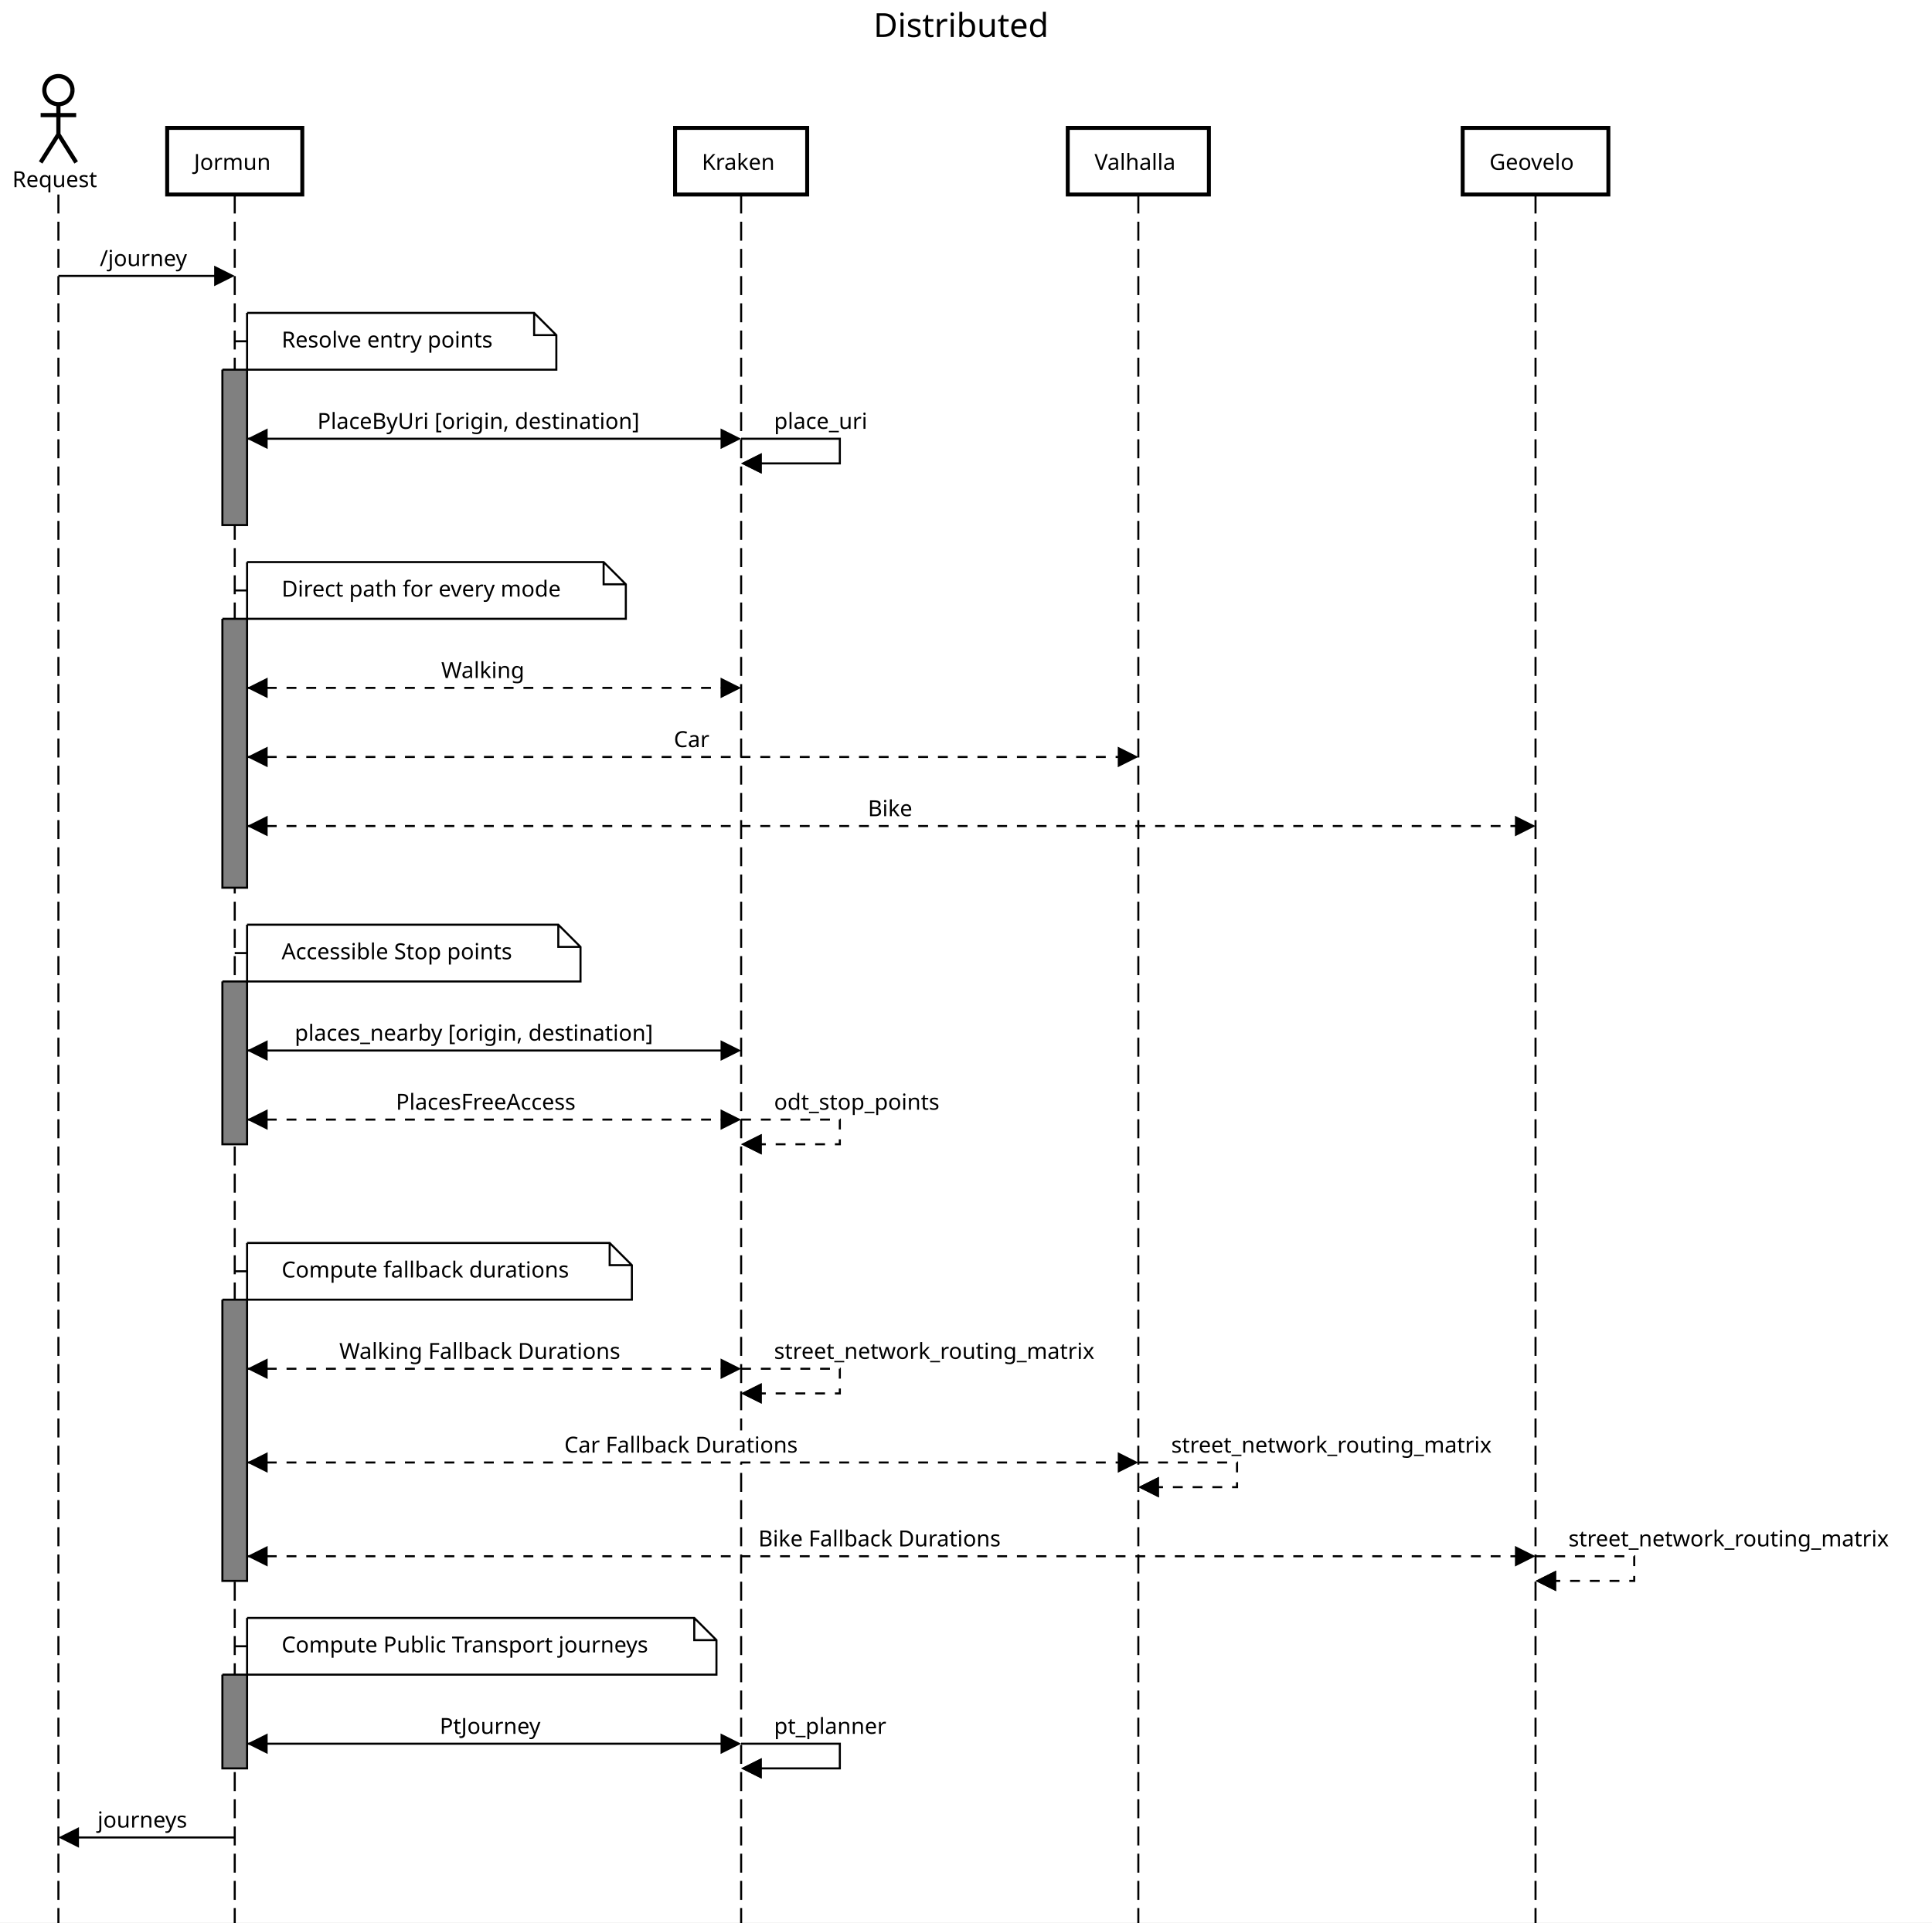
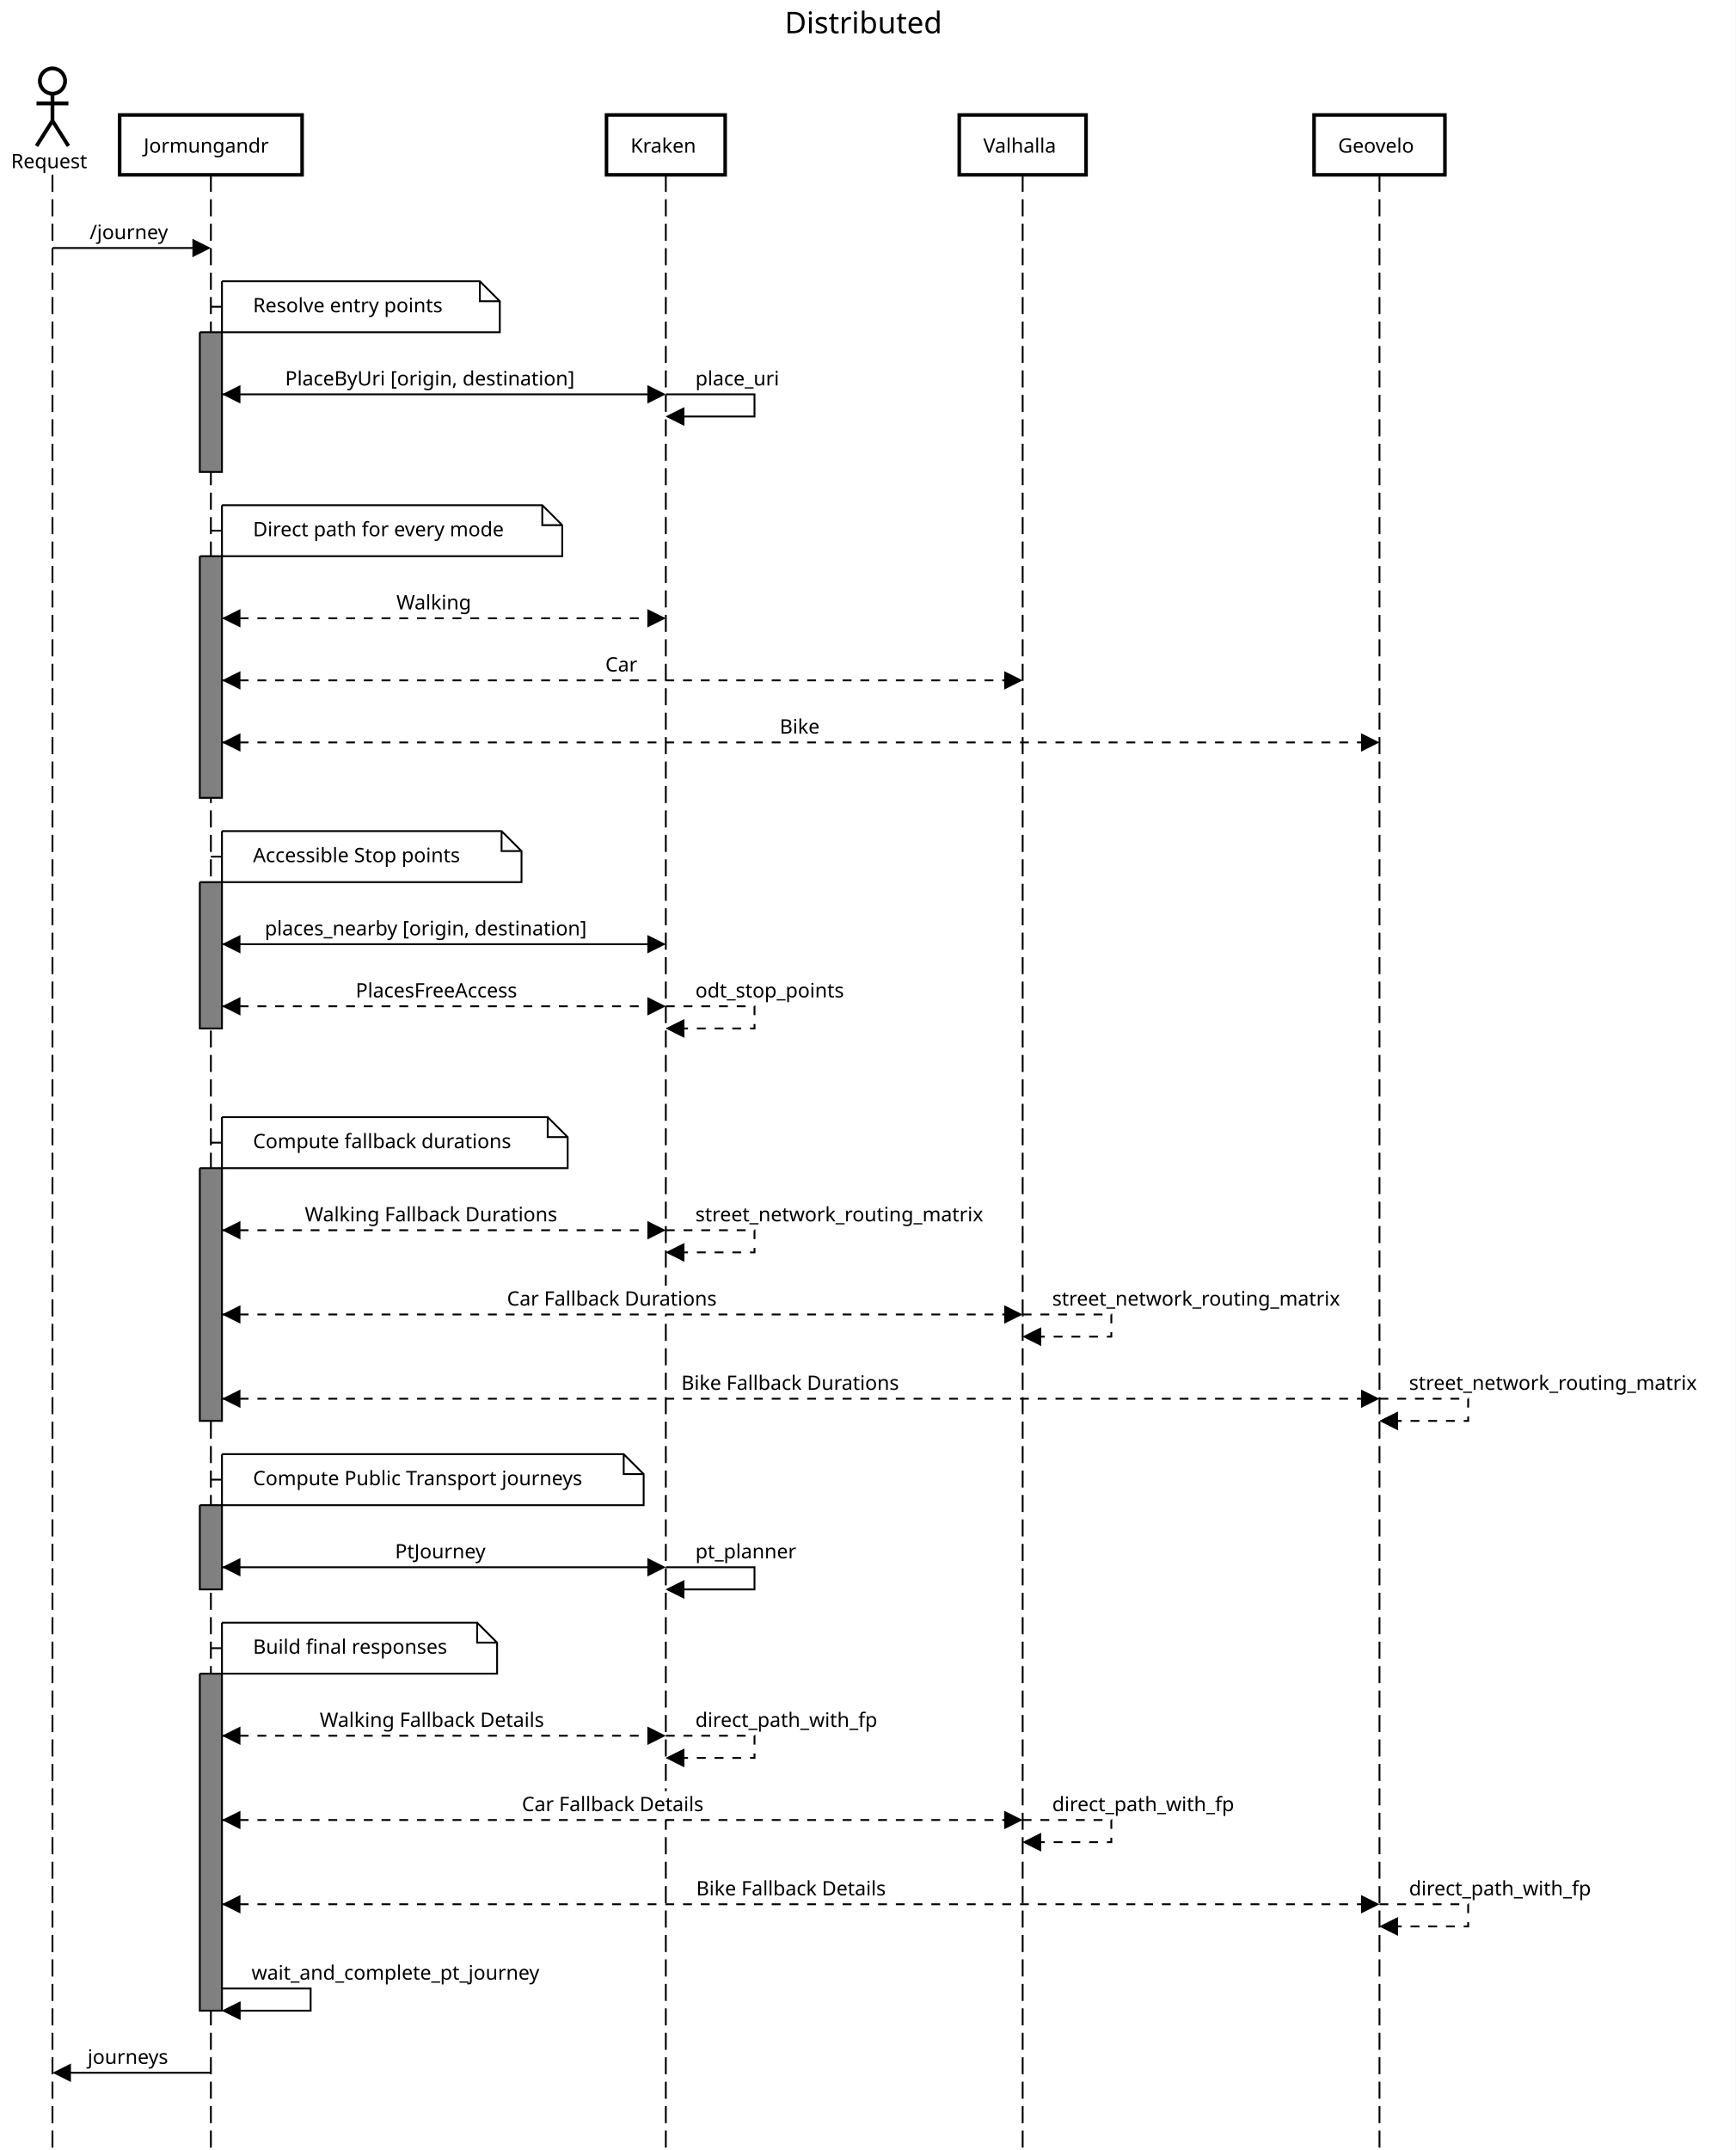
- <svg xmlns="http://www.w3.org/2000/svg" version="1.1" width="1279" height="1273">
+ <svg xmlns="http://www.w3.org/2000/svg" version="1.1" width="1279" height="1584">
  <defs />
  <g>
    <g />
    <g />
    <g />
    <g />
    <g />
    <g />
    <g />
    <g />
    <g />
    <g />
    <g />
    <g />
    <g />
    <g />
    <g />
    <g />
    <g />
    <g />
    <g />
    <g />
    <g />
    <g />
    <g />
+     <g />
+     <g />
+     <g />
+     <g />
+     <g />
+     <g />
+     <g />
+     <g />
    <g>
-       <rect fill="white" stroke="none" x="0" y="0" width="1279" height="1273" />
+       <rect fill="white" stroke="none" x="0" y="0" width="1279" height="1584" />
    </g>
    <g>
      <text fill="black" stroke="none" font-family="sans-serif" font-size="16.5pt" font-style="normal" font-weight="normal" text-decoration="normal" x="578.24" y="24.503" text-anchor="start" dominant-baseline="alphabetic">Distributed</text>
    </g>
    <g />
    <g>
-       <path fill="none" stroke="black" paint-order="fill stroke markers" d=" M 38.668 128.803 L 38.668 1273.901" stroke-miterlimit="10" stroke-width="1.361" stroke-dasharray="12.566,5.445" />
-       <path fill="none" stroke="black" paint-order="fill stroke markers" d=" M 155.396 128.803 L 155.396 1273.901" stroke-miterlimit="10" stroke-width="1.361" stroke-dasharray="12.566,5.445" />
-       <path fill="none" stroke="black" paint-order="fill stroke markers" d=" M 490.637 128.803 L 490.637 1273.901" stroke-miterlimit="10" stroke-width="1.361" stroke-dasharray="12.566,5.445" />
-       <path fill="none" stroke="black" paint-order="fill stroke markers" d=" M 753.585 128.803 L 753.585 1273.901" stroke-miterlimit="10" stroke-width="1.361" stroke-dasharray="12.566,5.445" />
-       <path fill="none" stroke="black" paint-order="fill stroke markers" d=" M 1016.533 128.803 L 1016.533 1273.901" stroke-miterlimit="10" stroke-width="1.361" stroke-dasharray="12.566,5.445" />
+       <path fill="none" stroke="black" paint-order="fill stroke markers" d=" M 38.668 128.803 L 38.668 1584.27" stroke-miterlimit="10" stroke-width="1.361" stroke-dasharray="12.566,5.445" />
+       <path fill="none" stroke="black" paint-order="fill stroke markers" d=" M 155.396 128.803 L 155.396 1584.27" stroke-miterlimit="10" stroke-width="1.361" stroke-dasharray="12.566,5.445" />
+       <path fill="none" stroke="black" paint-order="fill stroke markers" d=" M 490.637 128.803 L 490.637 1584.27" stroke-miterlimit="10" stroke-width="1.361" stroke-dasharray="12.566,5.445" />
+       <path fill="none" stroke="black" paint-order="fill stroke markers" d=" M 753.585 128.803 L 753.585 1584.27" stroke-miterlimit="10" stroke-width="1.361" stroke-dasharray="12.566,5.445" />
+       <path fill="none" stroke="black" paint-order="fill stroke markers" d=" M 1016.533 128.803 L 1016.533 1584.27" stroke-miterlimit="10" stroke-width="1.361" stroke-dasharray="12.566,5.445" />
    </g>
    <g>
      <g>
        <path fill="white" stroke="black" paint-order="fill stroke markers" d=" M 47.979 59.705 A 9.311 9.311 0 1 1 47.979 59.696 M 38.668 69.016 L 38.668 88.945 M 26.906 76.204 L 50.429 76.204 M 38.668 88.945 L 26.906 107.567 M 38.668 88.945 L 50.429 107.567" stroke-miterlimit="10" stroke-width="2.777" stroke-dasharray="" />
      </g>
      <g>
        <g />
        <text fill="black" stroke="none" font-family="sans-serif" font-size="11pt" font-style="normal" font-weight="normal" text-decoration="normal" x="8.168" y="123.903" text-anchor="start" dominant-baseline="alphabetic">Request</text>
      </g>
      <path fill="none" stroke="none" />
      <g>
-         <path fill="white" stroke="black" paint-order="fill stroke markers" d=" M 110.672 84.698 L 200.119 84.698 L 200.119 128.803 L 110.672 128.803 L 110.672 84.698 Z" stroke-miterlimit="10" stroke-width="2.614" stroke-dasharray="" />
+         <path fill="white" stroke="black" paint-order="fill stroke markers" d=" M 88.172 84.698 L 222.619 84.698 L 222.619 128.803 L 88.172 128.803 L 88.172 84.698 Z" stroke-miterlimit="10" stroke-width="2.614" stroke-dasharray="" />
      </g>
      <g>
        <g />
-         <text fill="black" stroke="none" font-family="sans-serif" font-size="11pt" font-style="normal" font-weight="normal" text-decoration="normal" x="128.396" y="112.468" text-anchor="start" dominant-baseline="alphabetic">Jormun</text>
+         <text fill="black" stroke="none" font-family="sans-serif" font-size="11pt" font-style="normal" font-weight="normal" text-decoration="normal" x="105.896" y="112.468" text-anchor="start" dominant-baseline="alphabetic">Jormungandr</text>
      </g>
      <path fill="none" stroke="none" />
      <g>
        <path fill="white" stroke="black" paint-order="fill stroke markers" d=" M 446.913 84.698 L 534.361 84.698 L 534.361 128.803 L 446.913 128.803 L 446.913 84.698 Z" stroke-miterlimit="10" stroke-width="2.614" stroke-dasharray="" />
      </g>
      <g>
        <g />
        <text fill="black" stroke="none" font-family="sans-serif" font-size="11pt" font-style="normal" font-weight="normal" text-decoration="normal" x="464.637" y="112.468" text-anchor="start" dominant-baseline="alphabetic">Kraken</text>
      </g>
      <path fill="none" stroke="none" />
      <g>
        <path fill="white" stroke="black" paint-order="fill stroke markers" d=" M 706.861 84.698 L 800.309 84.698 L 800.309 128.803 L 706.861 128.803 L 706.861 84.698 Z" stroke-miterlimit="10" stroke-width="2.614" stroke-dasharray="" />
      </g>
      <g>
        <g />
        <text fill="black" stroke="none" font-family="sans-serif" font-size="11pt" font-style="normal" font-weight="normal" text-decoration="normal" x="724.585" y="112.468" text-anchor="start" dominant-baseline="alphabetic">Valhalla</text>
      </g>
      <path fill="none" stroke="none" />
      <g>
        <path fill="white" stroke="black" paint-order="fill stroke markers" d=" M 968.309 84.698 L 1064.757 84.698 L 1064.757 128.803 L 968.309 128.803 L 968.309 84.698 Z" stroke-miterlimit="10" stroke-width="2.614" stroke-dasharray="" />
      </g>
      <g>
        <g />
        <text fill="black" stroke="none" font-family="sans-serif" font-size="11pt" font-style="normal" font-weight="normal" text-decoration="normal" x="986.033" y="112.468" text-anchor="start" dominant-baseline="alphabetic">Geovelo</text>
      </g>
    </g>
    <g>
      <path fill="gray" stroke="black" paint-order="fill stroke markers" d=" M 147.228 244.783 L 163.563 244.783 L 163.563 347.695 L 147.228 347.695 L 147.228 244.783" stroke-miterlimit="10" stroke-width="1.361" stroke-dasharray="" />
      <path fill="gray" stroke="black" paint-order="fill stroke markers" d=" M 147.228 409.769 L 163.563 409.769 L 163.563 587.822 L 147.228 587.822 L 147.228 409.769" stroke-miterlimit="10" stroke-width="1.361" stroke-dasharray="" />
      <path fill="gray" stroke="black" paint-order="fill stroke markers" d=" M 147.228 649.896 L 163.563 649.896 L 163.563 757.708 L 147.228 757.708 L 147.228 649.896" stroke-miterlimit="10" stroke-width="1.361" stroke-dasharray="" />
      <path fill="gray" stroke="black" paint-order="fill stroke markers" d=" M 147.228 860.62 L 163.563 860.62 L 163.563 1046.842 L 147.228 1046.842 L 147.228 860.62" stroke-miterlimit="10" stroke-width="1.361" stroke-dasharray="" />
      <path fill="gray" stroke="black" paint-order="fill stroke markers" d=" M 147.228 1108.915 L 163.563 1108.915 L 163.563 1170.989 L 147.228 1170.989 L 147.228 1108.915" stroke-miterlimit="10" stroke-width="1.361" stroke-dasharray="" />
+       <path fill="gray" stroke="black" paint-order="fill stroke markers" d=" M 147.228 1233.063 L 163.563 1233.063 L 163.563 1481.358 L 147.228 1481.358 L 147.228 1233.063" stroke-miterlimit="10" stroke-width="1.361" stroke-dasharray="" />
      <g>
        <g>
          <rect fill="white" stroke="none" x="63.581" y="161.473" width="66.901" height="21.236" />
        </g>
        <text fill="black" stroke="none" font-family="sans-serif" font-size="11pt" font-style="normal" font-weight="normal" text-decoration="normal" x="66.032" y="176.175" text-anchor="start" dominant-baseline="alphabetic">/journey</text>
      </g>
      <g>
        <path fill="none" stroke="black" paint-order="fill stroke markers" d=" M 38.668 182.709 L 152.673 182.709" stroke-miterlimit="10" stroke-width="1.361" stroke-dasharray="" />
        <g transform="translate(155.3957,182.7092) translate(-155.3957,-182.7092)">
          <path fill="black" stroke="none" paint-order="stroke fill markers" d=" M 141.783 175.903 L 155.396 182.709 L 141.783 189.516 Z" />
        </g>
      </g>
      <path fill="white" stroke="black" paint-order="fill stroke markers" d=" M 155.396 225.998 L 163.563 225.998 M 163.563 207.212 L 353.6 207.212 L 368.302 221.914 L 368.302 244.783 L 163.563 244.783 L 163.563 207.212 M 353.6 207.212 L 353.6 221.914 L 368.302 221.914" stroke-miterlimit="10" stroke-width="1.361" stroke-dasharray="" />
      <g>
        <text fill="black" stroke="none" font-family="sans-serif" font-size="11pt" font-style="normal" font-weight="normal" text-decoration="normal" x="186.433" y="230.081" text-anchor="start" dominant-baseline="alphabetic">Resolve entry points </text>
      </g>
      <g>
        <g>
          <rect fill="white" stroke="none" x="207.65" y="269.286" width="238.901" height="21.236" />
        </g>
        <text fill="black" stroke="none" font-family="sans-serif" font-size="11pt" font-style="normal" font-weight="normal" text-decoration="normal" x="210.1" y="283.988" text-anchor="start" dominant-baseline="alphabetic">PlaceByUri [origin, destination]</text>
      </g>
      <g>
        <path fill="none" stroke="black" paint-order="fill stroke markers" d=" M 163.563 290.522 L 487.915 290.522" stroke-miterlimit="10" stroke-width="1.361" stroke-dasharray="" />
        <g transform="translate(490.6371,290.5216) translate(-490.6371,-290.5216)">
          <path fill="black" stroke="none" paint-order="stroke fill markers" d=" M 477.024 283.715 L 490.637 290.522 L 477.024 297.328 Z" />
          <g transform="translate(163.5633,290.5216) translate(-163.5633,-290.5216)">
            <path fill="black" stroke="none" paint-order="stroke fill markers" d=" M 177.176 283.715 L 163.563 290.522 L 177.176 297.328 Z" />
          </g>
        </g>
      </g>
      <g>
        <g>
          <rect fill="white" stroke="none" x="509.967" y="269.286" width="72.901" height="21.236" />
        </g>
        <text fill="black" stroke="none" font-family="sans-serif" font-size="11pt" font-style="normal" font-weight="normal" text-decoration="normal" x="512.417" y="283.988" text-anchor="start" dominant-baseline="alphabetic">place_uri</text>
      </g>
      <g>
        <path fill="none" stroke="black" paint-order="fill stroke markers" d=" M 490.637 290.522 L 555.978 290.522 L 555.978 306.857 L 493.36 306.857" stroke-miterlimit="10" stroke-width="1.361" stroke-dasharray="" />
        <g transform="translate(490.6371,306.8568) translate(-490.6371,-306.8568)">
          <path fill="black" stroke="none" paint-order="stroke fill markers" d=" M 504.25 300.05 L 490.637 306.857 L 504.25 313.663 Z" />
          <g transform="translate(490.6371,306.8568) translate(-490.6371,-306.8568)">
            <path fill="black" stroke="none" paint-order="stroke fill markers" d=" M 504.25 300.05 L 490.637 306.857 L 504.25 313.663 Z" />
          </g>
        </g>
      </g>
      <path fill="white" stroke="black" paint-order="fill stroke markers" d=" M 155.396 390.983 L 163.563 390.983 M 163.563 372.198 L 399.6 372.198 L 414.302 386.899 L 414.302 409.769 L 163.563 409.769 L 163.563 372.198 M 399.6 372.198 L 399.6 386.899 L 414.302 386.899" stroke-miterlimit="10" stroke-width="1.361" stroke-dasharray="" />
      <g>
        <text fill="black" stroke="none" font-family="sans-serif" font-size="11pt" font-style="normal" font-weight="normal" text-decoration="normal" x="186.433" y="395.067" text-anchor="start" dominant-baseline="alphabetic">Direct path for every mode</text>
      </g>
      <g>
        <g>
          <rect fill="white" stroke="none" x="289.65" y="434.271" width="74.901" height="21.236" />
        </g>
        <text fill="black" stroke="none" font-family="sans-serif" font-size="11pt" font-style="normal" font-weight="normal" text-decoration="normal" x="292.1" y="448.973" text-anchor="start" dominant-baseline="alphabetic">Walking  </text>
      </g>
      <g>
        <path fill="none" stroke="black" paint-order="fill stroke markers" d=" M 163.563 455.507 L 487.915 455.507" stroke-miterlimit="10" stroke-width="1.361" stroke-dasharray="6.534" />
        <g transform="translate(490.6371,455.5071) translate(-490.6371,-455.5071)">
          <path fill="black" stroke="none" paint-order="stroke fill markers" d=" M 477.024 448.701 L 490.637 455.507 L 477.024 462.313 Z" />
          <g transform="translate(163.5633,455.5071) translate(-163.5633,-455.5071)">
            <path fill="black" stroke="none" paint-order="stroke fill markers" d=" M 177.176 448.701 L 163.563 455.507 L 177.176 462.313 Z" />
          </g>
        </g>
      </g>
      <g>
        <g>
          <rect fill="white" stroke="none" x="443.624" y="480.01" width="29.901" height="21.236" />
        </g>
        <text fill="black" stroke="none" font-family="sans-serif" font-size="11pt" font-style="normal" font-weight="normal" text-decoration="normal" x="446.074" y="494.712" text-anchor="start" dominant-baseline="alphabetic">Car</text>
      </g>
      <g>
        <path fill="none" stroke="black" paint-order="fill stroke markers" d=" M 163.563 501.246 L 750.862 501.246" stroke-miterlimit="10" stroke-width="1.361" stroke-dasharray="6.534" />
        <g transform="translate(753.585,501.2457) translate(-753.585,-501.2457)">
          <path fill="black" stroke="none" paint-order="stroke fill markers" d=" M 739.972 494.439 L 753.585 501.246 L 739.972 508.052 Z" />
          <g transform="translate(163.5633,501.2457) translate(-163.5633,-501.2457)">
            <path fill="black" stroke="none" paint-order="stroke fill markers" d=" M 177.176 494.439 L 163.563 501.246 L 177.176 508.052 Z" />
          </g>
        </g>
      </g>
      <g>
        <g>
          <rect fill="white" stroke="none" x="572.098" y="525.749" width="35.901" height="21.236" />
        </g>
        <text fill="black" stroke="none" font-family="sans-serif" font-size="11pt" font-style="normal" font-weight="normal" text-decoration="normal" x="574.548" y="540.45" text-anchor="start" dominant-baseline="alphabetic">Bike</text>
      </g>
      <g>
        <path fill="none" stroke="black" paint-order="fill stroke markers" d=" M 163.563 546.984 L 1013.81 546.984" stroke-miterlimit="10" stroke-width="1.361" stroke-dasharray="6.534" />
        <g transform="translate(1016.533,546.9843) translate(-1016.533,-546.9843)">
          <path fill="black" stroke="none" paint-order="stroke fill markers" d=" M 1002.92 540.178 L 1016.533 546.984 L 1002.92 553.791 Z" />
          <g transform="translate(163.5633,546.9843) translate(-163.5633,-546.9843)">
            <path fill="black" stroke="none" paint-order="stroke fill markers" d=" M 177.176 540.178 L 163.563 546.984 L 177.176 553.791 Z" />
          </g>
        </g>
      </g>
      <path fill="white" stroke="black" paint-order="fill stroke markers" d=" M 155.396 631.111 L 163.563 631.111 M 163.563 612.325 L 369.6 612.325 L 384.302 627.027 L 384.302 649.896 L 163.563 649.896 L 163.563 612.325 M 369.6 612.325 L 369.6 627.027 L 384.302 627.027" stroke-miterlimit="10" stroke-width="1.361" stroke-dasharray="" />
      <g>
        <text fill="black" stroke="none" font-family="sans-serif" font-size="11pt" font-style="normal" font-weight="normal" text-decoration="normal" x="186.433" y="635.194" text-anchor="start" dominant-baseline="alphabetic">Accessible Stop points </text>
      </g>
      <g>
        <g>
          <rect fill="white" stroke="none" x="192.65" y="674.399" width="268.901" height="21.236" />
        </g>
        <text fill="black" stroke="none" font-family="sans-serif" font-size="11pt" font-style="normal" font-weight="normal" text-decoration="normal" x="195.1" y="689.101" text-anchor="start" dominant-baseline="alphabetic">places_nearby [origin, destination]</text>
      </g>
      <g>
        <path fill="none" stroke="black" paint-order="fill stroke markers" d=" M 163.563 695.635 L 487.915 695.635" stroke-miterlimit="10" stroke-width="1.361" stroke-dasharray="" />
        <g transform="translate(490.6371,695.6346) translate(-490.6371,-695.6346)">
          <path fill="black" stroke="none" paint-order="stroke fill markers" d=" M 477.024 688.828 L 490.637 695.635 L 477.024 702.441 Z" />
          <g transform="translate(163.5633,695.6346) translate(-163.5633,-695.6346)">
            <path fill="black" stroke="none" paint-order="stroke fill markers" d=" M 177.176 688.828 L 163.563 695.635 L 177.176 702.441 Z" />
          </g>
        </g>
      </g>
      <g>
        <g>
          <rect fill="white" stroke="none" x="259.65" y="720.137" width="134.901" height="21.236" />
        </g>
        <text fill="black" stroke="none" font-family="sans-serif" font-size="11pt" font-style="normal" font-weight="normal" text-decoration="normal" x="262.1" y="734.839" text-anchor="start" dominant-baseline="alphabetic">PlacesFreeAccess</text>
      </g>
      <g>
        <path fill="none" stroke="black" paint-order="fill stroke markers" d=" M 163.563 741.373 L 487.915 741.373" stroke-miterlimit="10" stroke-width="1.361" stroke-dasharray="6.534" />
        <g transform="translate(490.6371,741.3732) translate(-490.6371,-741.3732)">
          <path fill="black" stroke="none" paint-order="stroke fill markers" d=" M 477.024 734.567 L 490.637 741.373 L 477.024 748.18 Z" />
          <g transform="translate(163.5633,741.3732) translate(-163.5633,-741.3732)">
            <path fill="black" stroke="none" paint-order="stroke fill markers" d=" M 177.176 734.567 L 163.563 741.373 L 177.176 748.18 Z" />
          </g>
        </g>
      </g>
      <g>
        <g>
          <rect fill="white" stroke="none" x="509.967" y="720.137" width="125.901" height="21.236" />
        </g>
        <text fill="black" stroke="none" font-family="sans-serif" font-size="11pt" font-style="normal" font-weight="normal" text-decoration="normal" x="512.417" y="734.839" text-anchor="start" dominant-baseline="alphabetic">odt_stop_points</text>
      </g>
      <g>
        <path fill="none" stroke="black" paint-order="fill stroke markers" d=" M 490.637 741.373 L 555.978 741.373 L 555.978 757.708 L 493.36 757.708" stroke-miterlimit="10" stroke-width="1.361" stroke-dasharray="6.534" />
        <g transform="translate(490.6371,757.7084) translate(-490.6371,-757.7084)">
          <path fill="black" stroke="none" paint-order="stroke fill markers" d=" M 504.25 750.902 L 490.637 757.708 L 504.25 764.515 Z" />
          <g transform="translate(490.6371,757.7084) translate(-490.6371,-757.7084)">
            <path fill="black" stroke="none" paint-order="stroke fill markers" d=" M 504.25 750.902 L 490.637 757.708 L 504.25 764.515 Z" />
          </g>
        </g>
      </g>
      <path fill="white" stroke="black" paint-order="fill stroke markers" d=" M 155.396 841.835 L 163.563 841.835 M 163.563 823.049 L 403.6 823.049 L 418.302 837.751 L 418.302 860.62 L 163.563 860.62 L 163.563 823.049 M 403.6 823.049 L 403.6 837.751 L 418.302 837.751" stroke-miterlimit="10" stroke-width="1.361" stroke-dasharray="" />
      <g>
        <text fill="black" stroke="none" font-family="sans-serif" font-size="11pt" font-style="normal" font-weight="normal" text-decoration="normal" x="186.433" y="845.919" text-anchor="start" dominant-baseline="alphabetic">Compute fallback durations</text>
      </g>
      <g>
        <g>
          <rect fill="white" stroke="none" x="222.15" y="885.123" width="209.901" height="21.236" />
        </g>
        <text fill="black" stroke="none" font-family="sans-serif" font-size="11pt" font-style="normal" font-weight="normal" text-decoration="normal" x="224.6" y="899.825" text-anchor="start" dominant-baseline="alphabetic">Walking Fallback Durations</text>
      </g>
      <g>
        <path fill="none" stroke="black" paint-order="fill stroke markers" d=" M 163.563 906.359 L 487.915 906.359" stroke-miterlimit="10" stroke-width="1.361" stroke-dasharray="6.534" />
        <g transform="translate(490.6371,906.3588) translate(-490.6371,-906.3588)">
          <path fill="black" stroke="none" paint-order="stroke fill markers" d=" M 477.024 899.552 L 490.637 906.359 L 477.024 913.165 Z" />
          <g transform="translate(163.5633,906.3588) translate(-163.5633,-906.3588)">
            <path fill="black" stroke="none" paint-order="stroke fill markers" d=" M 177.176 899.552 L 163.563 906.359 L 177.176 913.165 Z" />
          </g>
        </g>
      </g>
      <g>
        <g>
          <rect fill="white" stroke="none" x="509.967" y="885.123" width="237.901" height="21.236" />
        </g>
        <text fill="black" stroke="none" font-family="sans-serif" font-size="11pt" font-style="normal" font-weight="normal" text-decoration="normal" x="512.417" y="899.825" text-anchor="start" dominant-baseline="alphabetic">street_network_routing_matrix</text>
      </g>
      <g>
        <path fill="none" stroke="black" paint-order="fill stroke markers" d=" M 490.637 906.359 L 555.978 906.359 L 555.978 922.694 L 493.36 922.694" stroke-miterlimit="10" stroke-width="1.361" stroke-dasharray="6.534" />
        <g transform="translate(490.6371,922.694) translate(-490.6371,-922.694)">
          <path fill="black" stroke="none" paint-order="stroke fill markers" d=" M 504.25 915.888 L 490.637 922.694 L 504.25 929.5 Z" />
          <g transform="translate(490.6371,922.694) translate(-490.6371,-922.694)">
            <path fill="black" stroke="none" paint-order="stroke fill markers" d=" M 504.25 915.888 L 490.637 922.694 L 504.25 929.5 Z" />
          </g>
        </g>
      </g>
      <g>
        <g>
          <rect fill="white" stroke="none" x="371.124" y="947.197" width="174.901" height="21.236" />
        </g>
        <text fill="black" stroke="none" font-family="sans-serif" font-size="11pt" font-style="normal" font-weight="normal" text-decoration="normal" x="373.574" y="961.898" text-anchor="start" dominant-baseline="alphabetic">Car Fallback Durations</text>
      </g>
      <g>
        <path fill="none" stroke="black" paint-order="fill stroke markers" d=" M 163.563 968.433 L 750.862 968.433" stroke-miterlimit="10" stroke-width="1.361" stroke-dasharray="6.534" />
        <g transform="translate(753.585,968.4325) translate(-753.585,-968.4325)">
          <path fill="black" stroke="none" paint-order="stroke fill markers" d=" M 739.972 961.626 L 753.585 968.433 L 739.972 975.239 Z" />
          <g transform="translate(163.5633,968.4325) translate(-163.5633,-968.4325)">
            <path fill="black" stroke="none" paint-order="stroke fill markers" d=" M 177.176 961.626 L 163.563 968.433 L 177.176 975.239 Z" />
          </g>
        </g>
      </g>
      <g>
        <g>
          <rect fill="white" stroke="none" x="772.915" y="947.197" width="237.901" height="21.236" />
        </g>
        <text fill="black" stroke="none" font-family="sans-serif" font-size="11pt" font-style="normal" font-weight="normal" text-decoration="normal" x="775.365" y="961.898" text-anchor="start" dominant-baseline="alphabetic">street_network_routing_matrix</text>
      </g>
      <g>
        <path fill="none" stroke="black" paint-order="fill stroke markers" d=" M 753.585 968.433 L 818.926 968.433 L 818.926 984.768 L 756.308 984.768" stroke-miterlimit="10" stroke-width="1.361" stroke-dasharray="6.534" />
        <g transform="translate(753.585,984.7677) translate(-753.585,-984.7677)">
          <path fill="black" stroke="none" paint-order="stroke fill markers" d=" M 767.198 977.961 L 753.585 984.768 L 767.198 991.574 Z" />
          <g transform="translate(753.585,984.7677) translate(-753.585,-984.7677)">
            <path fill="black" stroke="none" paint-order="stroke fill markers" d=" M 767.198 977.961 L 753.585 984.768 L 767.198 991.574 Z" />
          </g>
        </g>
      </g>
      <g>
        <g>
          <rect fill="white" stroke="none" x="499.598" y="1009.271" width="180.901" height="21.236" />
        </g>
        <text fill="black" stroke="none" font-family="sans-serif" font-size="11pt" font-style="normal" font-weight="normal" text-decoration="normal" x="502.048" y="1023.972" text-anchor="start" dominant-baseline="alphabetic">Bike Fallback Durations</text>
      </g>
      <g>
        <path fill="none" stroke="black" paint-order="fill stroke markers" d=" M 163.563 1030.506 L 1013.81 1030.506" stroke-miterlimit="10" stroke-width="1.361" stroke-dasharray="6.534" />
        <g transform="translate(1016.533,1030.506) translate(-1016.533,-1030.506)">
          <path fill="black" stroke="none" paint-order="stroke fill markers" d=" M 1002.92 1023.7 L 1016.533 1030.506 L 1002.92 1037.313 Z" />
          <g transform="translate(163.5633,1030.506) translate(-163.5633,-1030.506)">
            <path fill="black" stroke="none" paint-order="stroke fill markers" d=" M 177.176 1023.7 L 163.563 1030.506 L 177.176 1037.313 Z" />
          </g>
        </g>
      </g>
      <g>
        <g>
          <rect fill="white" stroke="none" x="1035.863" y="1009.271" width="237.901" height="21.236" />
        </g>
        <text fill="black" stroke="none" font-family="sans-serif" font-size="11pt" font-style="normal" font-weight="normal" text-decoration="normal" x="1038.313" y="1023.972" text-anchor="start" dominant-baseline="alphabetic">street_network_routing_matrix</text>
      </g>
      <g>
        <path fill="none" stroke="black" paint-order="fill stroke markers" d=" M 1016.533 1030.506 L 1081.874 1030.506 L 1081.874 1046.842 L 1019.255 1046.842" stroke-miterlimit="10" stroke-width="1.361" stroke-dasharray="6.534" />
        <g transform="translate(1016.533,1046.842) translate(-1016.533,-1046.842)">
          <path fill="black" stroke="none" paint-order="stroke fill markers" d=" M 1030.146 1040.035 L 1016.533 1046.842 L 1030.146 1053.648 Z" />
          <g transform="translate(1016.533,1046.842) translate(-1016.533,-1046.842)">
            <path fill="black" stroke="none" paint-order="stroke fill markers" d=" M 1030.146 1040.035 L 1016.533 1046.842 L 1030.146 1053.648 Z" />
          </g>
        </g>
      </g>
      <path fill="white" stroke="black" paint-order="fill stroke markers" d=" M 155.396 1090.13 L 163.563 1090.13 M 163.563 1071.344 L 459.6 1071.344 L 474.302 1086.046 L 474.302 1108.915 L 163.563 1108.915 L 163.563 1071.344 M 459.6 1071.344 L 459.6 1086.046 L 474.302 1086.046" stroke-miterlimit="10" stroke-width="1.361" stroke-dasharray="" />
      <g>
        <text fill="black" stroke="none" font-family="sans-serif" font-size="11pt" font-style="normal" font-weight="normal" text-decoration="normal" x="186.433" y="1094.214" text-anchor="start" dominant-baseline="alphabetic">Compute Public Transport journeys</text>
      </g>
      <g>
        <g>
          <rect fill="white" stroke="none" x="288.65" y="1133.418" width="76.901" height="21.236" />
        </g>
        <text fill="black" stroke="none" font-family="sans-serif" font-size="11pt" font-style="normal" font-weight="normal" text-decoration="normal" x="291.1" y="1148.12" text-anchor="start" dominant-baseline="alphabetic">PtJourney</text>
      </g>
      <g>
        <path fill="none" stroke="black" paint-order="fill stroke markers" d=" M 163.563 1154.654 L 487.915 1154.654" stroke-miterlimit="10" stroke-width="1.361" stroke-dasharray="" />
        <g transform="translate(490.6371,1154.654) translate(-490.6371,-1154.654)">
          <path fill="black" stroke="none" paint-order="stroke fill markers" d=" M 477.024 1147.848 L 490.637 1154.654 L 477.024 1161.46 Z" />
          <g transform="translate(163.5633,1154.654) translate(-163.5633,-1154.654)">
            <path fill="black" stroke="none" paint-order="stroke fill markers" d=" M 177.176 1147.848 L 163.563 1154.654 L 177.176 1161.46 Z" />
          </g>
        </g>
      </g>
      <g>
        <g>
          <rect fill="white" stroke="none" x="509.967" y="1133.418" width="86.901" height="21.236" />
        </g>
        <text fill="black" stroke="none" font-family="sans-serif" font-size="11pt" font-style="normal" font-weight="normal" text-decoration="normal" x="512.417" y="1148.12" text-anchor="start" dominant-baseline="alphabetic">pt_planner</text>
      </g>
      <g>
        <path fill="none" stroke="black" paint-order="fill stroke markers" d=" M 490.637 1154.654 L 555.978 1154.654 L 555.978 1170.989 L 493.36 1170.989" stroke-miterlimit="10" stroke-width="1.361" stroke-dasharray="" />
        <g transform="translate(490.6371,1170.989) translate(-490.6371,-1170.989)">
          <path fill="black" stroke="none" paint-order="stroke fill markers" d=" M 504.25 1164.183 L 490.637 1170.989 L 504.25 1177.795 Z" />
          <g transform="translate(490.6371,1170.989) translate(-490.6371,-1170.989)">
            <path fill="black" stroke="none" paint-order="stroke fill markers" d=" M 504.25 1164.183 L 490.637 1170.989 L 504.25 1177.795 Z" />
          </g>
        </g>
      </g>
-       <g>
-         <g>
-           <rect fill="white" stroke="none" x="62.081" y="1195.492" width="69.901" height="21.236" />
-         </g>
-         <text fill="black" stroke="none" font-family="sans-serif" font-size="11pt" font-style="normal" font-weight="normal" text-decoration="normal" x="64.532" y="1210.194" text-anchor="start" dominant-baseline="alphabetic">journeys</text>
-       </g>
-       <g>
-         <path fill="none" stroke="black" paint-order="fill stroke markers" d=" M 155.396 1216.728 L 41.39 1216.728" stroke-miterlimit="10" stroke-width="1.361" stroke-dasharray="" />
-         <g transform="translate(38.6676,1216.728) translate(-38.6676,-1216.728)">
-           <path fill="black" stroke="none" paint-order="stroke fill markers" d=" M 52.28 1209.921 L 38.668 1216.728 L 52.28 1223.534 Z" />
+       <path fill="white" stroke="black" paint-order="fill stroke markers" d=" M 155.396 1214.277 L 163.563 1214.277 M 163.563 1195.492 L 351.6 1195.492 L 366.302 1210.194 L 366.302 1233.063 L 163.563 1233.063 L 163.563 1195.492 M 351.6 1195.492 L 351.6 1210.194 L 366.302 1210.194" stroke-miterlimit="10" stroke-width="1.361" stroke-dasharray="" />
+       <g>
+         <text fill="black" stroke="none" font-family="sans-serif" font-size="11pt" font-style="normal" font-weight="normal" text-decoration="normal" x="186.433" y="1218.361" text-anchor="start" dominant-baseline="alphabetic">Build final responses</text>
+       </g>
+       <g>
+         <g>
+           <rect fill="white" stroke="none" x="233.15" y="1257.566" width="187.901" height="21.236" />
+         </g>
+         <text fill="black" stroke="none" font-family="sans-serif" font-size="11pt" font-style="normal" font-weight="normal" text-decoration="normal" x="235.6" y="1272.267" text-anchor="start" dominant-baseline="alphabetic">Walking Fallback Details</text>
+       </g>
+       <g>
+         <path fill="none" stroke="black" paint-order="fill stroke markers" d=" M 163.563 1278.801 L 487.915 1278.801" stroke-miterlimit="10" stroke-width="1.361" stroke-dasharray="6.534" />
+         <g transform="translate(490.6371,1278.801) translate(-490.6371,-1278.801)">
+           <path fill="black" stroke="none" paint-order="stroke fill markers" d=" M 477.024 1271.995 L 490.637 1278.801 L 477.024 1285.608 Z" />
+           <g transform="translate(163.5633,1278.801) translate(-163.5633,-1278.801)">
+             <path fill="black" stroke="none" paint-order="stroke fill markers" d=" M 177.176 1271.995 L 163.563 1278.801 L 177.176 1285.608 Z" />
+           </g>
+         </g>
+       </g>
+       <g>
+         <g>
+           <rect fill="white" stroke="none" x="509.967" y="1257.566" width="153.901" height="21.236" />
+         </g>
+         <text fill="black" stroke="none" font-family="sans-serif" font-size="11pt" font-style="normal" font-weight="normal" text-decoration="normal" x="512.417" y="1272.267" text-anchor="start" dominant-baseline="alphabetic">direct_path_with_fp</text>
+       </g>
+       <g>
+         <path fill="none" stroke="black" paint-order="fill stroke markers" d=" M 490.637 1278.801 L 555.978 1278.801 L 555.978 1295.137 L 493.36 1295.137" stroke-miterlimit="10" stroke-width="1.361" stroke-dasharray="6.534" />
+         <g transform="translate(490.6371,1295.137) translate(-490.6371,-1295.137)">
+           <path fill="black" stroke="none" paint-order="stroke fill markers" d=" M 504.25 1288.33 L 490.637 1295.137 L 504.25 1301.943 Z" />
+           <g transform="translate(490.6371,1295.137) translate(-490.6371,-1295.137)">
+             <path fill="black" stroke="none" paint-order="stroke fill markers" d=" M 504.25 1288.33 L 490.637 1295.137 L 504.25 1301.943 Z" />
+           </g>
+         </g>
+       </g>
+       <g>
+         <g>
+           <rect fill="white" stroke="none" x="382.124" y="1319.639" width="152.901" height="21.236" />
+         </g>
+         <text fill="black" stroke="none" font-family="sans-serif" font-size="11pt" font-style="normal" font-weight="normal" text-decoration="normal" x="384.574" y="1334.341" text-anchor="start" dominant-baseline="alphabetic">Car Fallback Details</text>
+       </g>
+       <g>
+         <path fill="none" stroke="black" paint-order="fill stroke markers" d=" M 163.563 1340.875 L 750.862 1340.875" stroke-miterlimit="10" stroke-width="1.361" stroke-dasharray="6.534" />
+         <g transform="translate(753.585,1340.875) translate(-753.585,-1340.875)">
+           <path fill="black" stroke="none" paint-order="stroke fill markers" d=" M 739.972 1334.069 L 753.585 1340.875 L 739.972 1347.681 Z" />
+           <g transform="translate(163.5633,1340.875) translate(-163.5633,-1340.875)">
+             <path fill="black" stroke="none" paint-order="stroke fill markers" d=" M 177.176 1334.069 L 163.563 1340.875 L 177.176 1347.681 Z" />
+           </g>
+         </g>
+       </g>
+       <g>
+         <g>
+           <rect fill="white" stroke="none" x="772.915" y="1319.639" width="153.901" height="21.236" />
+         </g>
+         <text fill="black" stroke="none" font-family="sans-serif" font-size="11pt" font-style="normal" font-weight="normal" text-decoration="normal" x="775.365" y="1334.341" text-anchor="start" dominant-baseline="alphabetic">direct_path_with_fp</text>
+       </g>
+       <g>
+         <path fill="none" stroke="black" paint-order="fill stroke markers" d=" M 753.585 1340.875 L 818.926 1340.875 L 818.926 1357.21 L 756.308 1357.21" stroke-miterlimit="10" stroke-width="1.361" stroke-dasharray="6.534" />
+         <g transform="translate(753.585,1357.21) translate(-753.585,-1357.21)">
+           <path fill="black" stroke="none" paint-order="stroke fill markers" d=" M 767.198 1350.404 L 753.585 1357.21 L 767.198 1364.017 Z" />
+           <g transform="translate(753.585,1357.21) translate(-753.585,-1357.21)">
+             <path fill="black" stroke="none" paint-order="stroke fill markers" d=" M 767.198 1350.404 L 753.585 1357.21 L 767.198 1364.017 Z" />
+           </g>
+         </g>
+       </g>
+       <g>
+         <g>
+           <rect fill="white" stroke="none" x="510.598" y="1381.713" width="158.901" height="21.236" />
+         </g>
+         <text fill="black" stroke="none" font-family="sans-serif" font-size="11pt" font-style="normal" font-weight="normal" text-decoration="normal" x="513.048" y="1396.415" text-anchor="start" dominant-baseline="alphabetic">Bike Fallback Details</text>
+       </g>
+       <g>
+         <path fill="none" stroke="black" paint-order="fill stroke markers" d=" M 163.563 1402.949 L 1013.81 1402.949" stroke-miterlimit="10" stroke-width="1.361" stroke-dasharray="6.534" />
+         <g transform="translate(1016.533,1402.949) translate(-1016.533,-1402.949)">
+           <path fill="black" stroke="none" paint-order="stroke fill markers" d=" M 1002.92 1396.143 L 1016.533 1402.949 L 1002.92 1409.755 Z" />
+           <g transform="translate(163.5633,1402.949) translate(-163.5633,-1402.949)">
+             <path fill="black" stroke="none" paint-order="stroke fill markers" d=" M 177.176 1396.143 L 163.563 1402.949 L 177.176 1409.755 Z" />
+           </g>
+         </g>
+       </g>
+       <g>
+         <g>
+           <rect fill="white" stroke="none" x="1035.863" y="1381.713" width="153.901" height="21.236" />
+         </g>
+         <text fill="black" stroke="none" font-family="sans-serif" font-size="11pt" font-style="normal" font-weight="normal" text-decoration="normal" x="1038.313" y="1396.415" text-anchor="start" dominant-baseline="alphabetic">direct_path_with_fp</text>
+       </g>
+       <g>
+         <path fill="none" stroke="black" paint-order="fill stroke markers" d=" M 1016.533 1402.949 L 1081.874 1402.949 L 1081.874 1419.284 L 1019.255 1419.284" stroke-miterlimit="10" stroke-width="1.361" stroke-dasharray="6.534" />
+         <g transform="translate(1016.533,1419.284) translate(-1016.533,-1419.284)">
+           <path fill="black" stroke="none" paint-order="stroke fill markers" d=" M 1030.146 1412.478 L 1016.533 1419.284 L 1030.146 1426.09 Z" />
+           <g transform="translate(1016.533,1419.284) translate(-1016.533,-1419.284)">
+             <path fill="black" stroke="none" paint-order="stroke fill markers" d=" M 1030.146 1412.478 L 1016.533 1419.284 L 1030.146 1426.09 Z" />
+           </g>
+         </g>
+       </g>
+       <g>
+         <g>
+           <rect fill="white" stroke="none" x="182.893" y="1443.787" width="239.901" height="21.236" />
+         </g>
+         <text fill="black" stroke="none" font-family="sans-serif" font-size="11pt" font-style="normal" font-weight="normal" text-decoration="normal" x="185.344" y="1458.489" text-anchor="start" dominant-baseline="alphabetic">wait_and_complete_pt_journey</text>
+       </g>
+       <g>
+         <path fill="none" stroke="black" paint-order="fill stroke markers" d=" M 163.563 1465.023 L 228.904 1465.023 L 228.904 1481.358 L 166.286 1481.358" stroke-miterlimit="10" stroke-width="1.361" stroke-dasharray="" />
+         <g transform="translate(163.5633,1481.358) translate(-163.5633,-1481.358)">
+           <path fill="black" stroke="none" paint-order="stroke fill markers" d=" M 177.176 1474.552 L 163.563 1481.358 L 177.176 1488.164 Z" />
+           <g transform="translate(163.5633,1481.358) translate(-163.5633,-1481.358)">
+             <path fill="black" stroke="none" paint-order="stroke fill markers" d=" M 177.176 1474.552 L 163.563 1481.358 L 177.176 1488.164 Z" />
+           </g>
+         </g>
+       </g>
+       <g>
+         <g>
+           <rect fill="white" stroke="none" x="62.081" y="1505.861" width="69.901" height="21.236" />
+         </g>
+         <text fill="black" stroke="none" font-family="sans-serif" font-size="11pt" font-style="normal" font-weight="normal" text-decoration="normal" x="64.532" y="1520.562" text-anchor="start" dominant-baseline="alphabetic">journeys</text>
+       </g>
+       <g>
+         <path fill="none" stroke="black" paint-order="fill stroke markers" d=" M 155.396 1527.096 L 41.39 1527.096" stroke-miterlimit="10" stroke-width="1.361" stroke-dasharray="" />
+         <g transform="translate(38.6676,1527.096) translate(-38.6676,-1527.096)">
+           <path fill="black" stroke="none" paint-order="stroke fill markers" d=" M 52.28 1520.29 L 38.668 1527.096 L 52.28 1533.903 Z" />
        </g>
      </g>
    </g>
    <g />
    <g />
    <g />
    <g />
    <g />
  </g>
</svg>
